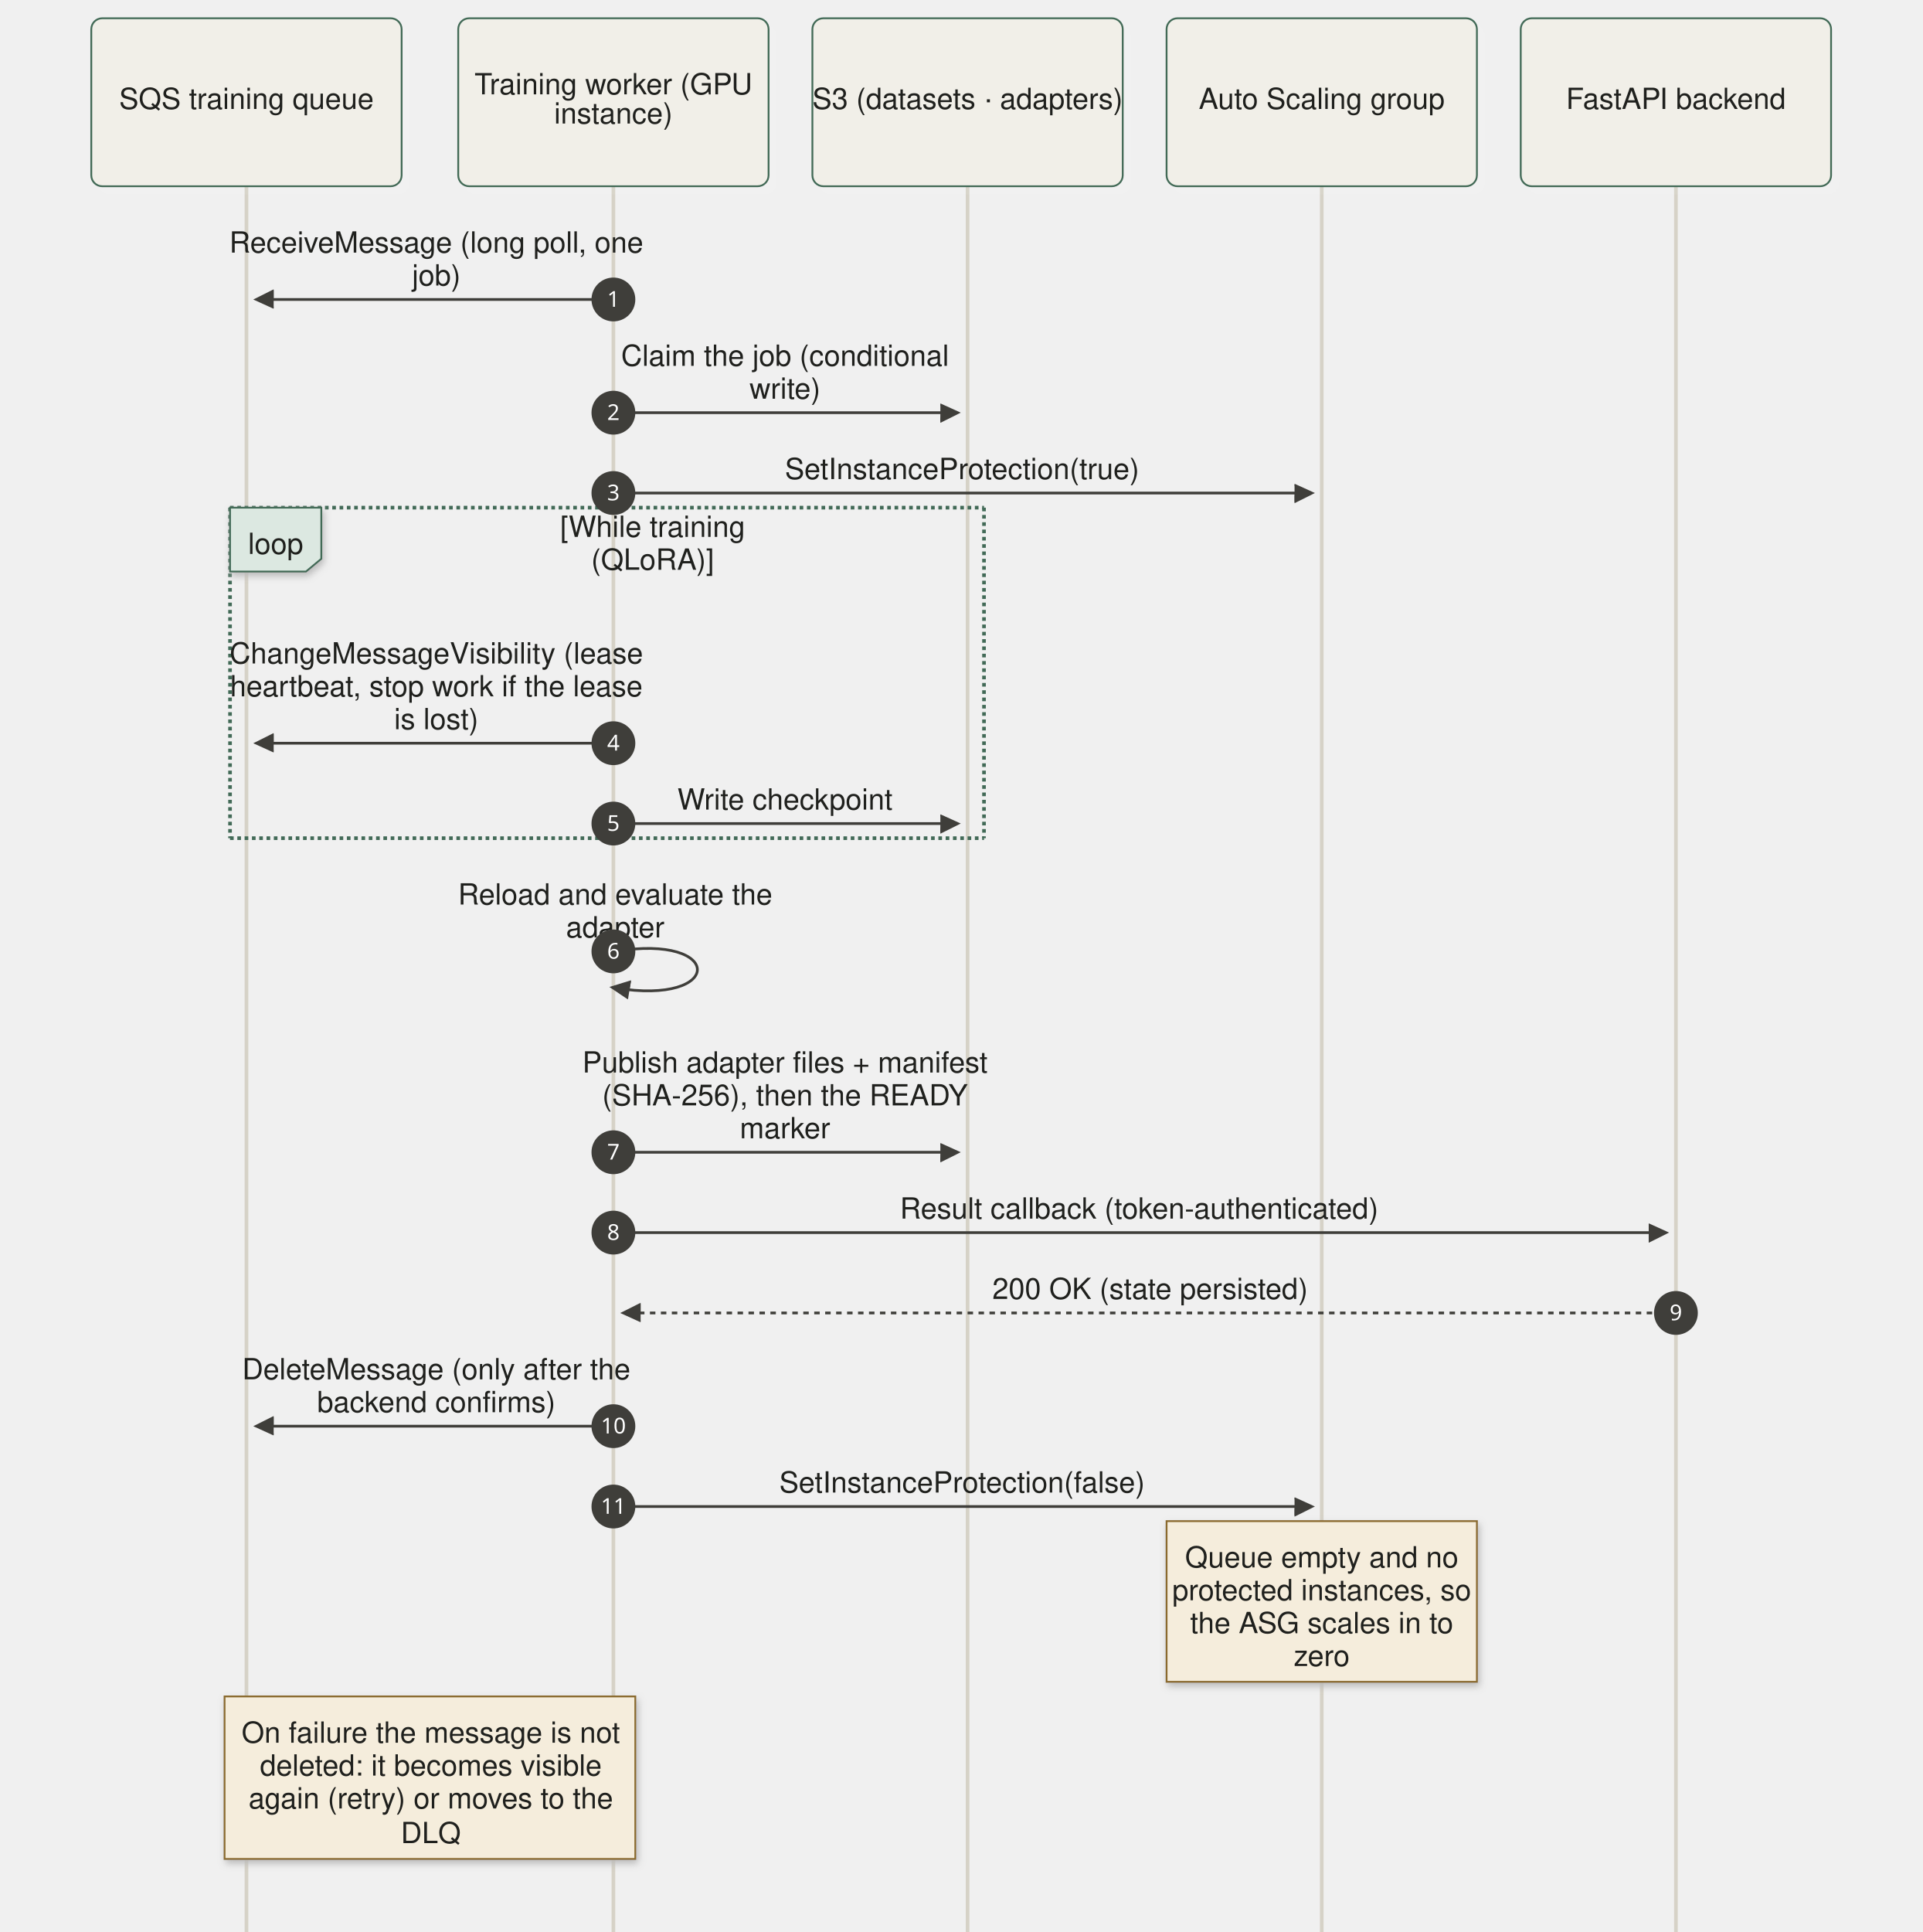
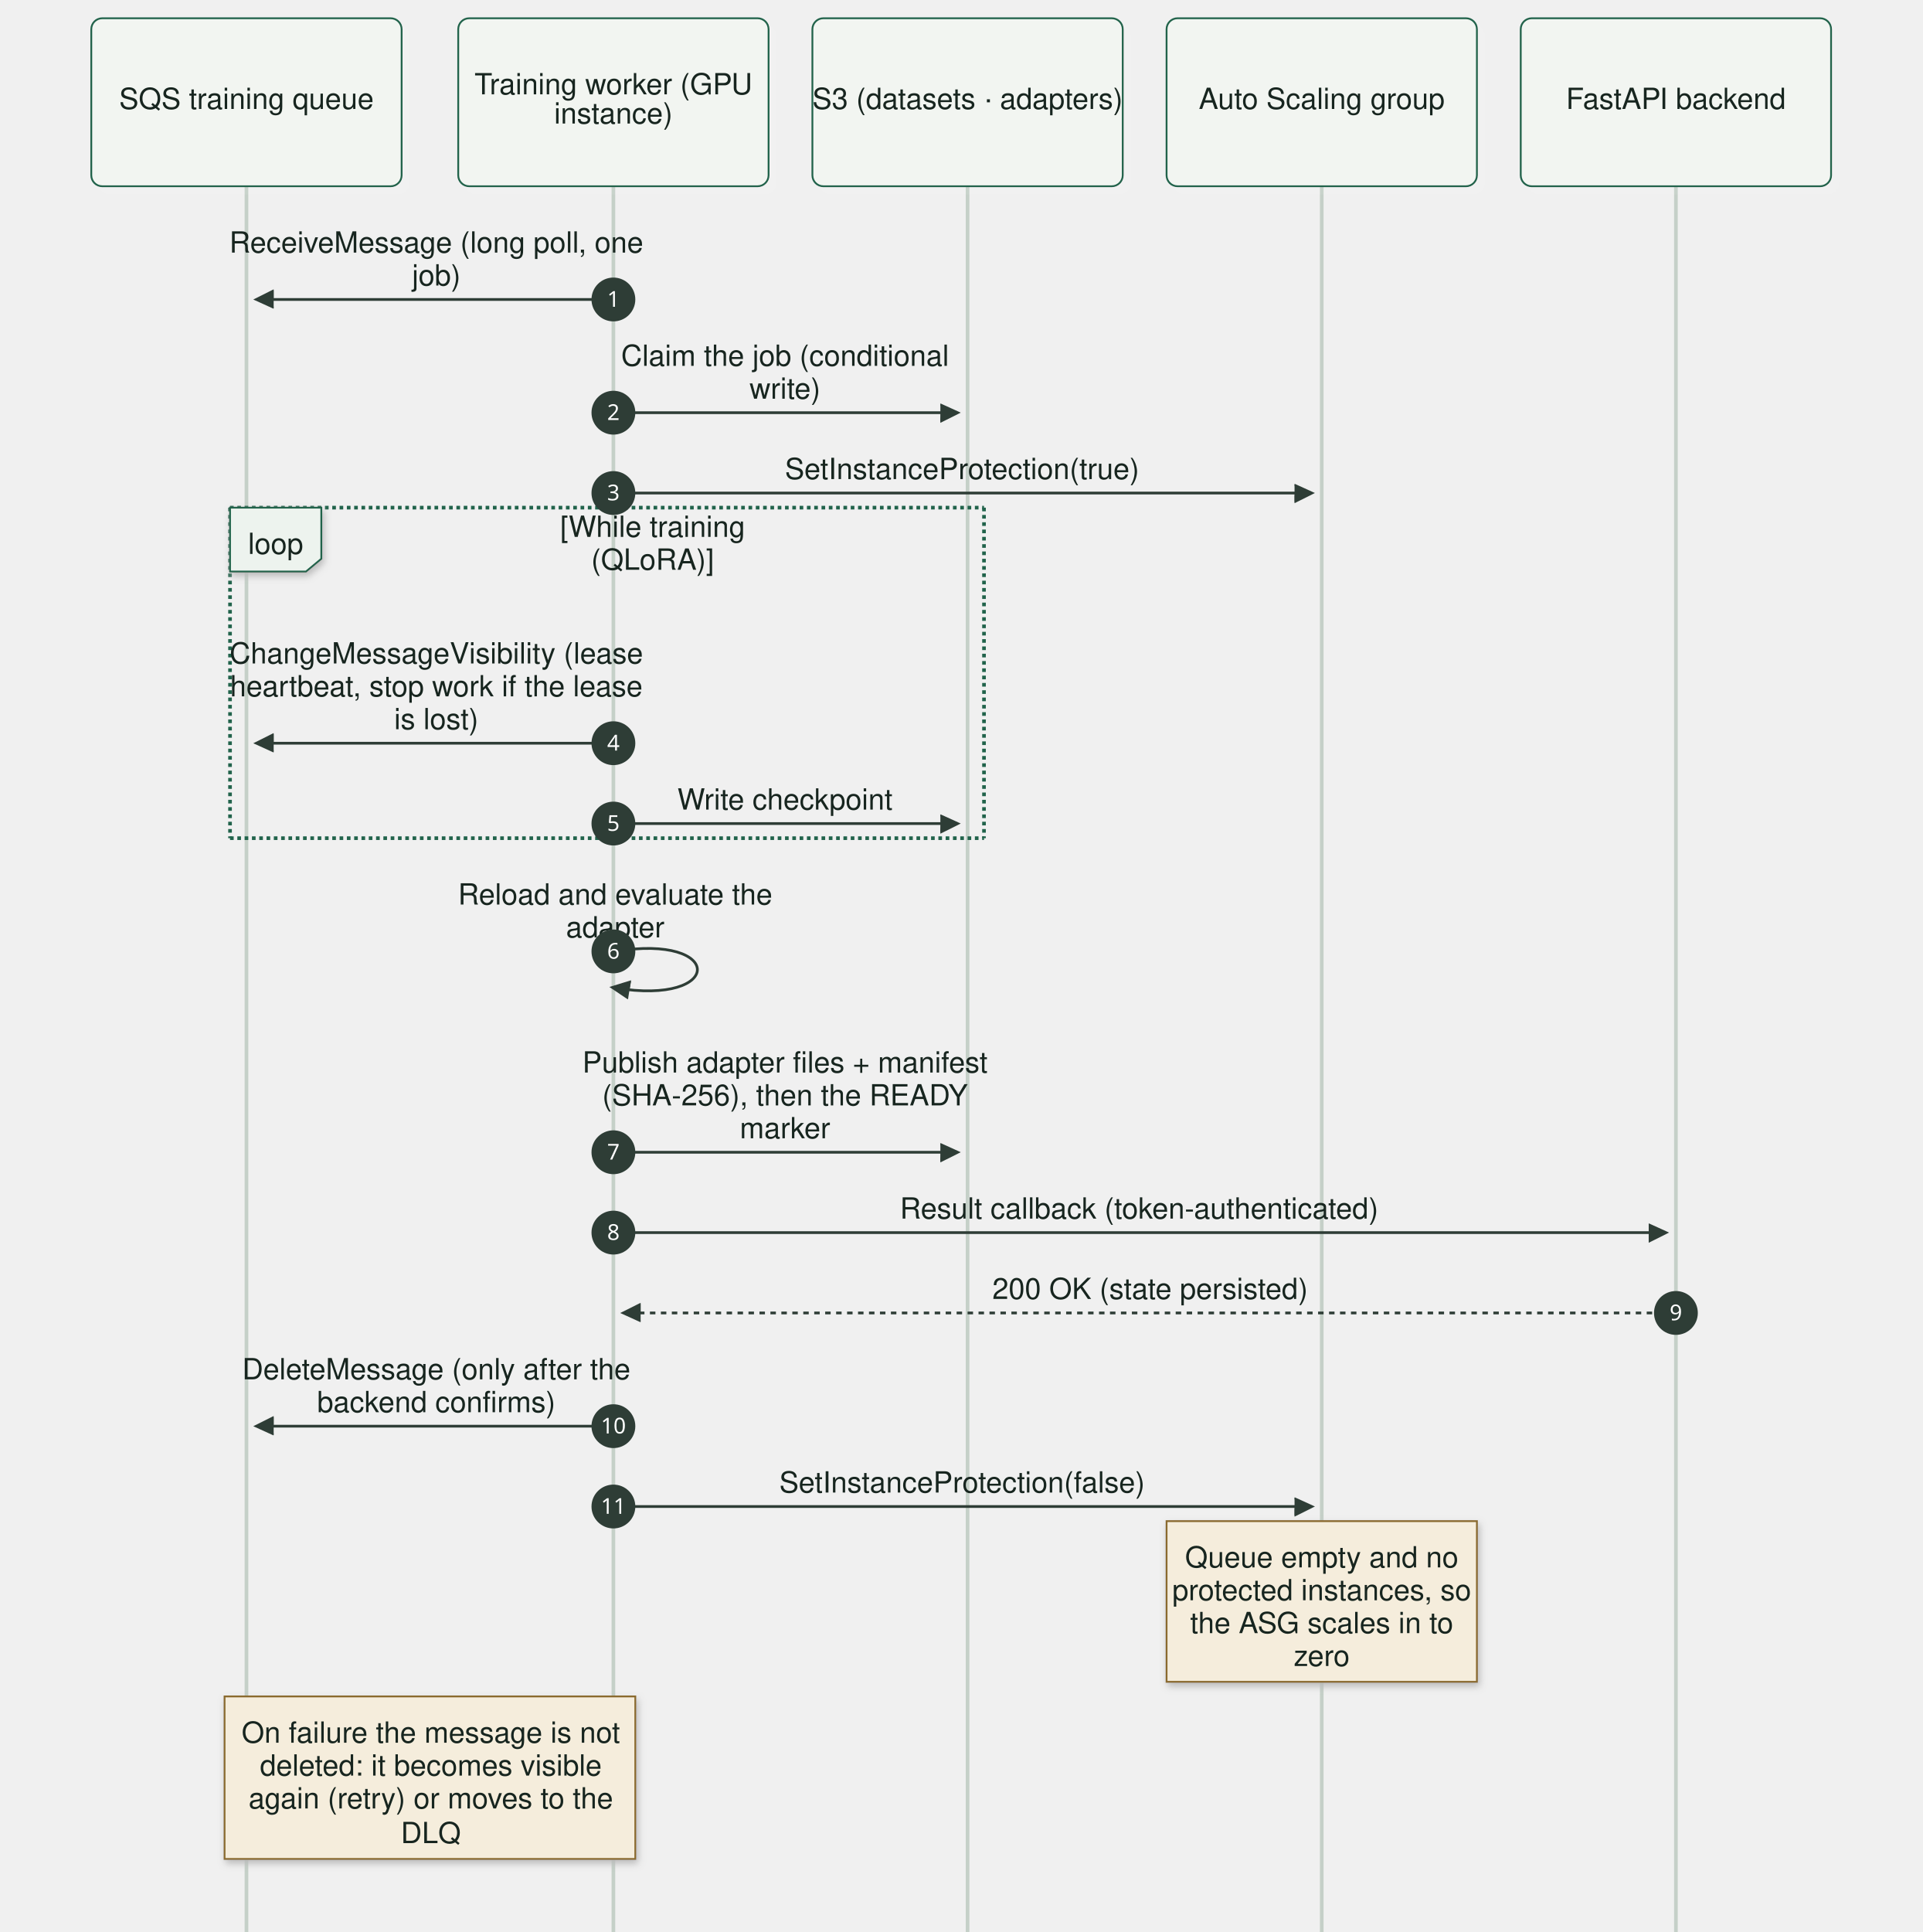
<svg xmlns="http://www.w3.org/2000/svg" id="my-svg" width="100%" style="max-width: 1053px; background-color: transparent;" viewBox="-50 -10 1053 1058" role="graphics-document document" aria-roledescription="sequence">
  <g>
    <line id="actor4" x1="868" y1="92" x2="868" y2="2000" class="actor-line 200" stroke-width="0.5px" stroke="#999" name="API" data-et="life-line" data-id="API" />
    <g id="root-4" data-look="neo" data-et="participant" data-type="participant" data-id="API">
      <rect x="783" y="0" fill="#eaeaea" stroke="#666" width="170" height="92" name="API" rx="6" ry="6" class="actor actor-top" data-look="neo" filter="url(#my-svg-drop-shadow)" />
      <text x="868" y="46" dominant-baseline="central" alignment-baseline="central" class="actor actor-box" style="text-anchor: middle; font-size: 16px; font-weight: 400;">
        <tspan x="868" dy="0">FastAPI backend</tspan>
      </text>
    </g>
  </g>
  <g>
    <line id="actor3" x1="674" y1="92" x2="674" y2="2000" class="actor-line 200" stroke-width="0.5px" stroke="#999" name="ASG" data-et="life-line" data-id="ASG" />
    <g id="root-3" data-look="neo" data-et="participant" data-type="participant" data-id="ASG">
      <rect x="589" y="0" fill="#eaeaea" stroke="#666" width="170" height="92" name="ASG" rx="6" ry="6" class="actor actor-top" data-look="neo" filter="url(#my-svg-drop-shadow)" />
      <text x="674" y="46" dominant-baseline="central" alignment-baseline="central" class="actor actor-box" style="text-anchor: middle; font-size: 16px; font-weight: 400;">
        <tspan x="674" dy="0">Auto Scaling group</tspan>
      </text>
    </g>
  </g>
  <g>
    <line id="actor2" x1="480" y1="92" x2="480" y2="2000" class="actor-line 200" stroke-width="0.5px" stroke="#999" name="S3" data-et="life-line" data-id="S3" />
    <g id="root-2" data-look="neo" data-et="participant" data-type="participant" data-id="S3">
      <rect x="395" y="0" fill="#eaeaea" stroke="#666" width="170" height="92" name="S3" rx="6" ry="6" class="actor actor-top" data-look="neo" filter="url(#my-svg-drop-shadow)" />
      <text x="480" y="46" dominant-baseline="central" alignment-baseline="central" class="actor actor-box" style="text-anchor: middle; font-size: 16px; font-weight: 400;">
        <tspan x="480" dy="0">S3 (datasets · adapters)</tspan>
      </text>
    </g>
  </g>
  <g>
    <line id="actor1" x1="286" y1="92" x2="286" y2="2000" class="actor-line 200" stroke-width="0.5px" stroke="#999" name="W" data-et="life-line" data-id="W" />
    <g id="root-1" data-look="neo" data-et="participant" data-type="participant" data-id="W">
      <rect x="201" y="0" fill="#eaeaea" stroke="#666" width="170" height="92" name="W" rx="6" ry="6" class="actor actor-top" data-look="neo" filter="url(#my-svg-drop-shadow)" />
      <text x="286" y="46" dominant-baseline="central" alignment-baseline="central" class="actor actor-box" style="text-anchor: middle; font-size: 16px; font-weight: 400;">
        <tspan x="286" dy="-8">Training worker (GPU</tspan>
      </text>
      <text x="286" y="46" dominant-baseline="central" alignment-baseline="central" class="actor actor-box" style="text-anchor: middle; font-size: 16px; font-weight: 400;">
        <tspan x="286" dy="8">instance)</tspan>
      </text>
    </g>
  </g>
  <g>
    <line id="actor0" x1="85" y1="92" x2="85" y2="2000" class="actor-line 200" stroke-width="0.5px" stroke="#999" name="Q" data-et="life-line" data-id="Q" />
    <g id="root-0" data-look="neo" data-et="participant" data-type="participant" data-id="Q">
      <rect x="0" y="0" fill="#eaeaea" stroke="#666" width="170" height="92" name="Q" rx="6" ry="6" class="actor actor-top" data-look="neo" filter="url(#my-svg-drop-shadow)" />
      <text x="85" y="46" dominant-baseline="central" alignment-baseline="central" class="actor actor-box" style="text-anchor: middle; font-size: 16px; font-weight: 400;">
        <tspan x="85" dy="0">SQS training queue</tspan>
      </text>
    </g>
  </g>
-   <style>#my-svg{font-family:"Helvetica Neue",Helvetica,Arial,sans-serif;font-size:15px;fill:#1f201d;}@keyframes edge-animation-frame{from{stroke-dashoffset:0;}}@keyframes dash{to{stroke-dashoffset:0;}}#my-svg .edge-animation-slow{stroke-dasharray:9,5!important;stroke-dashoffset:900;animation:dash 50s linear infinite;stroke-linecap:round;}#my-svg .edge-animation-fast{stroke-dasharray:9,5!important;stroke-dashoffset:900;animation:dash 20s linear infinite;stroke-linecap:round;}#my-svg .error-icon{fill:#ffffff;}#my-svg .error-text{fill:#1f201d;stroke:#1f201d;}#my-svg .edge-thickness-normal{stroke-width:1px;}#my-svg .edge-thickness-thick{stroke-width:3.5px;}#my-svg .edge-pattern-solid{stroke-dasharray:0;}#my-svg .edge-thickness-invisible{stroke-width:0;fill:none;}#my-svg .edge-pattern-dashed{stroke-dasharray:3;}#my-svg .edge-pattern-dotted{stroke-dasharray:2;}#my-svg .marker{fill:#6b6963;stroke:#6b6963;}#my-svg .marker.cross{stroke:#6b6963;}#my-svg svg{font-family:"Helvetica Neue",Helvetica,Arial,sans-serif;font-size:15px;}#my-svg p{margin:0;}#my-svg .actor{stroke:#426a57;fill:#f1efe8;stroke-width:1;}#my-svg rect.actor.outer-path[data-look="neo"]{filter:drop-shadow( 1px 2px 2px rgba(185,185,185,1));}#my-svg rect.note[data-look="neo"]{stroke:#8a6a2e;fill:#f5eddc;filter:drop-shadow( 1px 2px 2px rgba(185,185,185,1));}#my-svg text.actor&gt;tspan{fill:#1f201d;stroke:none;}#my-svg .actor-line{stroke:#d6d2c7;}#my-svg .innerArc{stroke-width:1.5;stroke-dasharray:none;}#my-svg .messageLine0{stroke-width:1.5;stroke-dasharray:none;stroke:#3f3e3a;}#my-svg .messageLine1{stroke-width:1.5;stroke-dasharray:2,2;stroke:#3f3e3a;}#my-svg [id$="-arrowhead"] path{fill:#3f3e3a;stroke:#3f3e3a;}#my-svg .sequenceNumber{fill:#ffffff;}#my-svg [id$="-sequencenumber"]{fill:#3f3e3a;}#my-svg [id$="-crosshead"] path{fill:#3f3e3a;stroke:#3f3e3a;}#my-svg .messageText{fill:#1f201d;stroke:none;}#my-svg .labelBox{stroke:#426a57;fill:#dce8e1;filter:drop-shadow( 1px 2px 2px rgba(185,185,185,1));}#my-svg .labelText,#my-svg .labelText&gt;tspan{fill:#1f201d;stroke:none;}#my-svg .loopText,#my-svg .loopText&gt;tspan{fill:#1f201d;stroke:none;}#my-svg .sectionTitle,#my-svg .sectionTitle&gt;tspan{fill:#1f201d;stroke:none;}#my-svg .loopLine{stroke-width:2px;stroke-dasharray:2,2;stroke:#426a57;fill:#426a57;}#my-svg .note{stroke:#8a6a2e;fill:#f5eddc;}#my-svg .noteText,#my-svg .noteText&gt;tspan{fill:#1f201d;stroke:none;}#my-svg .activation0{fill:#dce8e1;stroke:#426a57;}#my-svg .activation1{fill:#dce8e1;stroke:#426a57;}#my-svg .activation2{fill:#dce8e1;stroke:#426a57;}#my-svg .actorPopupMenu{position:absolute;}#my-svg .actorPopupMenuPanel{position:absolute;fill:#f1efe8;box-shadow:0px 8px 16px 0px rgba(0,0,0,0.2);filter:drop-shadow(3px 5px 2px rgb(0 0 0 / 0.4));}#my-svg .actor-man circle,#my-svg line{fill:#f1efe8;stroke-width:2px;}#my-svg g rect.rect{filter:drop-shadow( 1px 2px 2px rgba(185,185,185,1));stroke:#426a57;}#my-svg .node .neo-node{stroke:#426a57;}#my-svg [data-look="neo"].node rect,#my-svg [data-look="neo"].cluster rect,#my-svg [data-look="neo"].node polygon{stroke:#426a57;filter:drop-shadow( 1px 2px 2px rgba(185,185,185,1));}#my-svg [data-look="neo"].swimlane.cluster rect{filter:none;}#my-svg [data-look="neo"].node path{stroke:#426a57;stroke-width:1px;}#my-svg [data-look="neo"].node .outer-path{filter:drop-shadow( 1px 2px 2px rgba(185,185,185,1));}#my-svg [data-look="neo"].node .neo-line path{stroke:#426a57;filter:none;}#my-svg [data-look="neo"].node circle{stroke:#426a57;filter:drop-shadow( 1px 2px 2px rgba(185,185,185,1));}#my-svg [data-look="neo"].node circle .state-start{fill:#000000;}#my-svg [data-look="neo"].icon-shape .icon{fill:#426a57;filter:drop-shadow( 1px 2px 2px rgba(185,185,185,1));}#my-svg [data-look="neo"].icon-shape .icon-neo path{stroke:#426a57;filter:drop-shadow( 1px 2px 2px rgba(185,185,185,1));}#my-svg :root{--mermaid-font-family:"trebuchet ms",verdana,arial,sans-serif;}</style>
+   <style>#my-svg{font-family:"Helvetica Neue",Helvetica,Arial,sans-serif;font-size:15px;fill:#17251f;}@keyframes edge-animation-frame{from{stroke-dashoffset:0;}}@keyframes dash{to{stroke-dashoffset:0;}}#my-svg .edge-animation-slow{stroke-dasharray:9,5!important;stroke-dashoffset:900;animation:dash 50s linear infinite;stroke-linecap:round;}#my-svg .edge-animation-fast{stroke-dasharray:9,5!important;stroke-dashoffset:900;animation:dash 20s linear infinite;stroke-linecap:round;}#my-svg .error-icon{fill:#ffffff;}#my-svg .error-text{fill:#17251f;stroke:#17251f;}#my-svg .edge-thickness-normal{stroke-width:1px;}#my-svg .edge-thickness-thick{stroke-width:3.5px;}#my-svg .edge-pattern-solid{stroke-dasharray:0;}#my-svg .edge-thickness-invisible{stroke-width:0;fill:none;}#my-svg .edge-pattern-dashed{stroke-dasharray:3;}#my-svg .edge-pattern-dotted{stroke-dasharray:2;}#my-svg .marker{fill:#526159;stroke:#526159;}#my-svg .marker.cross{stroke:#526159;}#my-svg svg{font-family:"Helvetica Neue",Helvetica,Arial,sans-serif;font-size:15px;}#my-svg p{margin:0;}#my-svg .actor{stroke:#21634b;fill:#f2f5f1;stroke-width:1;}#my-svg rect.actor.outer-path[data-look="neo"]{filter:drop-shadow( 1px 2px 2px rgba(185,185,185,1));}#my-svg rect.note[data-look="neo"]{stroke:#8a6a2e;fill:#f5eddc;filter:drop-shadow( 1px 2px 2px rgba(185,185,185,1));}#my-svg text.actor&gt;tspan{fill:#17251f;stroke:none;}#my-svg .actor-line{stroke:#c5d0c8;}#my-svg .innerArc{stroke-width:1.5;stroke-dasharray:none;}#my-svg .messageLine0{stroke-width:1.5;stroke-dasharray:none;stroke:#2e3d36;}#my-svg .messageLine1{stroke-width:1.5;stroke-dasharray:2,2;stroke:#2e3d36;}#my-svg [id$="-arrowhead"] path{fill:#2e3d36;stroke:#2e3d36;}#my-svg .sequenceNumber{fill:#ffffff;}#my-svg [id$="-sequencenumber"]{fill:#2e3d36;}#my-svg [id$="-crosshead"] path{fill:#2e3d36;stroke:#2e3d36;}#my-svg .messageText{fill:#17251f;stroke:none;}#my-svg .labelBox{stroke:#21634b;fill:#edf3ee;filter:drop-shadow( 1px 2px 2px rgba(185,185,185,1));}#my-svg .labelText,#my-svg .labelText&gt;tspan{fill:#17251f;stroke:none;}#my-svg .loopText,#my-svg .loopText&gt;tspan{fill:#17251f;stroke:none;}#my-svg .sectionTitle,#my-svg .sectionTitle&gt;tspan{fill:#17251f;stroke:none;}#my-svg .loopLine{stroke-width:2px;stroke-dasharray:2,2;stroke:#21634b;fill:#21634b;}#my-svg .note{stroke:#8a6a2e;fill:#f5eddc;}#my-svg .noteText,#my-svg .noteText&gt;tspan{fill:#17251f;stroke:none;}#my-svg .activation0{fill:#edf3ee;stroke:#21634b;}#my-svg .activation1{fill:#edf3ee;stroke:#21634b;}#my-svg .activation2{fill:#edf3ee;stroke:#21634b;}#my-svg .actorPopupMenu{position:absolute;}#my-svg .actorPopupMenuPanel{position:absolute;fill:#f2f5f1;box-shadow:0px 8px 16px 0px rgba(0,0,0,0.2);filter:drop-shadow(3px 5px 2px rgb(0 0 0 / 0.4));}#my-svg .actor-man circle,#my-svg line{fill:#f2f5f1;stroke-width:2px;}#my-svg g rect.rect{filter:drop-shadow( 1px 2px 2px rgba(185,185,185,1));stroke:#21634b;}#my-svg .node .neo-node{stroke:#21634b;}#my-svg [data-look="neo"].node rect,#my-svg [data-look="neo"].cluster rect,#my-svg [data-look="neo"].node polygon{stroke:#21634b;filter:drop-shadow( 1px 2px 2px rgba(185,185,185,1));}#my-svg [data-look="neo"].swimlane.cluster rect{filter:none;}#my-svg [data-look="neo"].node path{stroke:#21634b;stroke-width:1px;}#my-svg [data-look="neo"].node .outer-path{filter:drop-shadow( 1px 2px 2px rgba(185,185,185,1));}#my-svg [data-look="neo"].node .neo-line path{stroke:#21634b;filter:none;}#my-svg [data-look="neo"].node circle{stroke:#21634b;filter:drop-shadow( 1px 2px 2px rgba(185,185,185,1));}#my-svg [data-look="neo"].node circle .state-start{fill:#000000;}#my-svg [data-look="neo"].icon-shape .icon{fill:#21634b;filter:drop-shadow( 1px 2px 2px rgba(185,185,185,1));}#my-svg [data-look="neo"].icon-shape .icon-neo path{stroke:#21634b;filter:drop-shadow( 1px 2px 2px rgba(185,185,185,1));}#my-svg :root{--mermaid-font-family:"trebuchet ms",verdana,arial,sans-serif;}</style>
  <g />
  <defs>
    <symbol id="my-svg-computer" width="24" height="24">
      <path transform="scale(.5)" d="M2 2v13h20v-13h-20zm18 11h-16v-9h16v9zm-10.228 6l.466-1h3.524l.467 1h-4.457zm14.228 3h-24l2-6h2.104l-1.33 4h18.45l-1.297-4h2.073l2 6zm-5-10h-14v-7h14v7z" />
    </symbol>
  </defs>
  <defs>
    <symbol id="my-svg-database" fill-rule="evenodd" clip-rule="evenodd">
      <path transform="scale(.5)" d="M12.258.001l.256.004.255.005.253.008.251.01.249.012.247.015.246.016.242.019.241.02.239.023.236.024.233.027.231.028.229.031.225.032.223.034.22.036.217.038.214.04.211.041.208.043.205.045.201.046.198.048.194.05.191.051.187.053.183.054.18.056.175.057.172.059.168.06.163.061.16.063.155.064.15.066.074.033.073.033.071.034.07.034.069.035.068.035.067.035.066.035.064.036.064.036.062.036.06.036.06.037.058.037.058.037.055.038.055.038.053.038.052.038.051.039.05.039.048.039.047.039.045.04.044.04.043.04.041.04.04.041.039.041.037.041.036.041.034.041.033.042.032.042.03.042.029.042.027.042.026.043.024.043.023.043.021.043.02.043.018.044.017.043.015.044.013.044.012.044.011.045.009.044.007.045.006.045.004.045.002.045.001.045v17l-.001.045-.002.045-.004.045-.006.045-.007.045-.009.044-.011.045-.012.044-.013.044-.015.044-.017.043-.018.044-.02.043-.021.043-.023.043-.024.043-.026.043-.027.042-.029.042-.03.042-.032.042-.033.042-.034.041-.036.041-.037.041-.039.041-.04.041-.041.04-.043.04-.044.04-.045.04-.047.039-.048.039-.05.039-.051.039-.052.038-.053.038-.055.038-.055.038-.058.037-.058.037-.06.037-.06.036-.062.036-.064.036-.064.036-.066.035-.067.035-.068.035-.069.035-.07.034-.071.034-.073.033-.074.033-.15.066-.155.064-.16.063-.163.061-.168.06-.172.059-.175.057-.18.056-.183.054-.187.053-.191.051-.194.05-.198.048-.201.046-.205.045-.208.043-.211.041-.214.04-.217.038-.22.036-.223.034-.225.032-.229.031-.231.028-.233.027-.236.024-.239.023-.241.02-.242.019-.246.016-.247.015-.249.012-.251.01-.253.008-.255.005-.256.004-.258.001-.258-.001-.256-.004-.255-.005-.253-.008-.251-.01-.249-.012-.247-.015-.245-.016-.243-.019-.241-.02-.238-.023-.236-.024-.234-.027-.231-.028-.228-.031-.226-.032-.223-.034-.22-.036-.217-.038-.214-.04-.211-.041-.208-.043-.204-.045-.201-.046-.198-.048-.195-.05-.19-.051-.187-.053-.184-.054-.179-.056-.176-.057-.172-.059-.167-.06-.164-.061-.159-.063-.155-.064-.151-.066-.074-.033-.072-.033-.072-.034-.07-.034-.069-.035-.068-.035-.067-.035-.066-.035-.064-.036-.063-.036-.062-.036-.061-.036-.06-.037-.058-.037-.057-.037-.056-.038-.055-.038-.053-.038-.052-.038-.051-.039-.049-.039-.049-.039-.046-.039-.046-.04-.044-.04-.043-.04-.041-.04-.04-.041-.039-.041-.037-.041-.036-.041-.034-.041-.033-.042-.032-.042-.03-.042-.029-.042-.027-.042-.026-.043-.024-.043-.023-.043-.021-.043-.02-.043-.018-.044-.017-.043-.015-.044-.013-.044-.012-.044-.011-.045-.009-.044-.007-.045-.006-.045-.004-.045-.002-.045-.001-.045v-17l.001-.045.002-.045.004-.045.006-.045.007-.045.009-.044.011-.045.012-.044.013-.044.015-.044.017-.043.018-.044.02-.043.021-.043.023-.043.024-.043.026-.043.027-.042.029-.042.03-.042.032-.042.033-.042.034-.041.036-.041.037-.041.039-.041.04-.041.041-.04.043-.04.044-.04.046-.04.046-.039.049-.039.049-.039.051-.039.052-.038.053-.038.055-.038.056-.038.057-.037.058-.037.06-.037.061-.036.062-.036.063-.036.064-.036.066-.035.067-.035.068-.035.069-.035.07-.034.072-.034.072-.033.074-.033.151-.066.155-.064.159-.063.164-.061.167-.06.172-.059.176-.057.179-.056.184-.054.187-.053.19-.051.195-.05.198-.048.201-.046.204-.045.208-.043.211-.041.214-.04.217-.038.22-.036.223-.034.226-.032.228-.031.231-.028.234-.027.236-.024.238-.023.241-.02.243-.019.245-.016.247-.015.249-.012.251-.01.253-.008.255-.005.256-.004.258-.001.258.001zm-9.258 20.499v.01l.001.021.003.021.004.022.005.021.006.022.007.022.009.023.01.022.011.023.012.023.013.023.015.023.016.024.017.023.018.024.019.024.021.024.022.025.023.024.024.025.052.049.056.05.061.051.066.051.07.051.075.051.079.052.084.052.088.052.092.052.097.052.102.051.105.052.11.052.114.051.119.051.123.051.127.05.131.05.135.05.139.048.144.049.147.047.152.047.155.047.16.045.163.045.167.043.171.043.176.041.178.041.183.039.187.039.19.037.194.035.197.035.202.033.204.031.209.03.212.029.216.027.219.025.222.024.226.021.23.02.233.018.236.016.24.015.243.012.246.01.249.008.253.005.256.004.259.001.26-.001.257-.004.254-.005.25-.008.247-.011.244-.012.241-.014.237-.016.233-.018.231-.021.226-.021.224-.024.22-.026.216-.027.212-.028.21-.031.205-.031.202-.034.198-.034.194-.036.191-.037.187-.039.183-.04.179-.04.175-.042.172-.043.168-.044.163-.045.16-.046.155-.046.152-.047.148-.048.143-.049.139-.049.136-.05.131-.05.126-.05.123-.051.118-.052.114-.051.11-.052.106-.052.101-.052.096-.052.092-.052.088-.053.083-.051.079-.052.074-.052.07-.051.065-.051.06-.051.056-.05.051-.05.023-.024.023-.025.021-.024.02-.024.019-.024.018-.024.017-.024.015-.023.014-.024.013-.023.012-.023.01-.023.01-.022.008-.022.006-.022.006-.022.004-.022.004-.021.001-.021.001-.021v-4.127l-.077.055-.08.053-.083.054-.085.053-.087.052-.09.052-.093.051-.095.05-.097.05-.1.049-.102.049-.105.048-.106.047-.109.047-.111.046-.114.045-.115.045-.118.044-.12.043-.122.042-.124.042-.126.041-.128.04-.13.04-.132.038-.134.038-.135.037-.138.037-.139.035-.142.035-.143.034-.144.033-.147.032-.148.031-.15.03-.151.03-.153.029-.154.027-.156.027-.158.026-.159.025-.161.024-.162.023-.163.022-.165.021-.166.02-.167.019-.169.018-.169.017-.171.016-.173.015-.173.014-.175.013-.175.012-.177.011-.178.01-.179.008-.179.008-.181.006-.182.005-.182.004-.184.003-.184.002h-.37l-.184-.002-.184-.003-.182-.004-.182-.005-.181-.006-.179-.008-.179-.008-.178-.01-.176-.011-.176-.012-.175-.013-.173-.014-.172-.015-.171-.016-.17-.017-.169-.018-.167-.019-.166-.02-.165-.021-.163-.022-.162-.023-.161-.024-.159-.025-.157-.026-.156-.027-.155-.027-.153-.029-.151-.03-.15-.03-.148-.031-.146-.032-.145-.033-.143-.034-.141-.035-.14-.035-.137-.037-.136-.037-.134-.038-.132-.038-.13-.04-.128-.04-.126-.041-.124-.042-.122-.042-.12-.044-.117-.043-.116-.045-.113-.045-.112-.046-.109-.047-.106-.047-.105-.048-.102-.049-.1-.049-.097-.05-.095-.05-.093-.052-.09-.051-.087-.052-.085-.053-.083-.054-.08-.054-.077-.054v4.127zm0-5.654v.011l.001.021.003.021.004.021.005.022.006.022.007.022.009.022.01.022.011.023.012.023.013.023.015.024.016.023.017.024.018.024.019.024.021.024.022.024.023.025.024.024.052.05.056.05.061.05.066.051.07.051.075.052.079.051.084.052.088.052.092.052.097.052.102.052.105.052.11.051.114.051.119.052.123.05.127.051.131.05.135.049.139.049.144.048.147.048.152.047.155.046.16.045.163.045.167.044.171.042.176.042.178.04.183.04.187.038.19.037.194.036.197.034.202.033.204.032.209.03.212.028.216.027.219.025.222.024.226.022.23.02.233.018.236.016.24.014.243.012.246.01.249.008.253.006.256.003.259.001.26-.001.257-.003.254-.006.25-.008.247-.01.244-.012.241-.015.237-.016.233-.018.231-.02.226-.022.224-.024.22-.025.216-.027.212-.029.21-.03.205-.032.202-.033.198-.035.194-.036.191-.037.187-.039.183-.039.179-.041.175-.042.172-.043.168-.044.163-.045.16-.045.155-.047.152-.047.148-.048.143-.048.139-.05.136-.049.131-.05.126-.051.123-.051.118-.051.114-.052.11-.052.106-.052.101-.052.096-.052.092-.052.088-.052.083-.052.079-.052.074-.051.07-.052.065-.051.06-.05.056-.051.051-.049.023-.025.023-.024.021-.025.02-.024.019-.024.018-.024.017-.024.015-.023.014-.023.013-.024.012-.022.01-.023.01-.023.008-.022.006-.022.006-.022.004-.021.004-.022.001-.021.001-.021v-4.139l-.077.054-.08.054-.083.054-.085.052-.087.053-.09.051-.093.051-.095.051-.097.05-.1.049-.102.049-.105.048-.106.047-.109.047-.111.046-.114.045-.115.044-.118.044-.12.044-.122.042-.124.042-.126.041-.128.04-.13.039-.132.039-.134.038-.135.037-.138.036-.139.036-.142.035-.143.033-.144.033-.147.033-.148.031-.15.03-.151.03-.153.028-.154.028-.156.027-.158.026-.159.025-.161.024-.162.023-.163.022-.165.021-.166.02-.167.019-.169.018-.169.017-.171.016-.173.015-.173.014-.175.013-.175.012-.177.011-.178.009-.179.009-.179.007-.181.007-.182.005-.182.004-.184.003-.184.002h-.37l-.184-.002-.184-.003-.182-.004-.182-.005-.181-.007-.179-.007-.179-.009-.178-.009-.176-.011-.176-.012-.175-.013-.173-.014-.172-.015-.171-.016-.17-.017-.169-.018-.167-.019-.166-.02-.165-.021-.163-.022-.162-.023-.161-.024-.159-.025-.157-.026-.156-.027-.155-.028-.153-.028-.151-.03-.15-.03-.148-.031-.146-.033-.145-.033-.143-.033-.141-.035-.14-.036-.137-.036-.136-.037-.134-.038-.132-.039-.13-.039-.128-.04-.126-.041-.124-.042-.122-.043-.12-.043-.117-.044-.116-.044-.113-.046-.112-.046-.109-.046-.106-.047-.105-.048-.102-.049-.1-.049-.097-.05-.095-.051-.093-.051-.09-.051-.087-.053-.085-.052-.083-.054-.08-.054-.077-.054v4.139zm0-5.666v.011l.001.02.003.022.004.021.005.022.006.021.007.022.009.023.01.022.011.023.012.023.013.023.015.023.016.024.017.024.018.023.019.024.021.025.022.024.023.024.024.025.052.05.056.05.061.05.066.051.07.051.075.052.079.051.084.052.088.052.092.052.097.052.102.052.105.051.11.052.114.051.119.051.123.051.127.05.131.05.135.05.139.049.144.048.147.048.152.047.155.046.16.045.163.045.167.043.171.043.176.042.178.04.183.04.187.038.19.037.194.036.197.034.202.033.204.032.209.03.212.028.216.027.219.025.222.024.226.021.23.02.233.018.236.017.24.014.243.012.246.01.249.008.253.006.256.003.259.001.26-.001.257-.003.254-.006.25-.008.247-.01.244-.013.241-.014.237-.016.233-.018.231-.02.226-.022.224-.024.22-.025.216-.027.212-.029.21-.03.205-.032.202-.033.198-.035.194-.036.191-.037.187-.039.183-.039.179-.041.175-.042.172-.043.168-.044.163-.045.16-.045.155-.047.152-.047.148-.048.143-.049.139-.049.136-.049.131-.051.126-.05.123-.051.118-.052.114-.051.11-.052.106-.052.101-.052.096-.052.092-.052.088-.052.083-.052.079-.052.074-.052.07-.051.065-.051.06-.051.056-.05.051-.049.023-.025.023-.025.021-.024.02-.024.019-.024.018-.024.017-.024.015-.023.014-.024.013-.023.012-.023.01-.022.01-.023.008-.022.006-.022.006-.022.004-.022.004-.021.001-.021.001-.021v-4.153l-.077.054-.08.054-.083.053-.085.053-.087.053-.09.051-.093.051-.095.051-.097.05-.1.049-.102.048-.105.048-.106.048-.109.046-.111.046-.114.046-.115.044-.118.044-.12.043-.122.043-.124.042-.126.041-.128.04-.13.039-.132.039-.134.038-.135.037-.138.036-.139.036-.142.034-.143.034-.144.033-.147.032-.148.032-.15.03-.151.03-.153.028-.154.028-.156.027-.158.026-.159.024-.161.024-.162.023-.163.023-.165.021-.166.02-.167.019-.169.018-.169.017-.171.016-.173.015-.173.014-.175.013-.175.012-.177.01-.178.01-.179.009-.179.007-.181.006-.182.006-.182.004-.184.003-.184.001-.185.001-.185-.001-.184-.001-.184-.003-.182-.004-.182-.006-.181-.006-.179-.007-.179-.009-.178-.01-.176-.01-.176-.012-.175-.013-.173-.014-.172-.015-.171-.016-.17-.017-.169-.018-.167-.019-.166-.02-.165-.021-.163-.023-.162-.023-.161-.024-.159-.024-.157-.026-.156-.027-.155-.028-.153-.028-.151-.03-.15-.03-.148-.032-.146-.032-.145-.033-.143-.034-.141-.034-.14-.036-.137-.036-.136-.037-.134-.038-.132-.039-.13-.039-.128-.041-.126-.041-.124-.041-.122-.043-.12-.043-.117-.044-.116-.044-.113-.046-.112-.046-.109-.046-.106-.048-.105-.048-.102-.048-.1-.05-.097-.049-.095-.051-.093-.051-.09-.052-.087-.052-.085-.053-.083-.053-.08-.054-.077-.054v4.153zm8.74-8.179l-.257.004-.254.005-.25.008-.247.011-.244.012-.241.014-.237.016-.233.018-.231.021-.226.022-.224.023-.22.026-.216.027-.212.028-.21.031-.205.032-.202.033-.198.034-.194.036-.191.038-.187.038-.183.04-.179.041-.175.042-.172.043-.168.043-.163.045-.16.046-.155.046-.152.048-.148.048-.143.048-.139.049-.136.05-.131.05-.126.051-.123.051-.118.051-.114.052-.11.052-.106.052-.101.052-.096.052-.092.052-.088.052-.083.052-.079.052-.074.051-.07.052-.065.051-.06.05-.056.05-.051.05-.023.025-.023.024-.021.024-.02.025-.019.024-.018.024-.017.023-.015.024-.014.023-.013.023-.012.023-.01.023-.01.022-.008.022-.006.023-.006.021-.004.022-.004.021-.001.021-.001.021.001.021.001.021.004.021.004.022.006.021.006.023.008.022.01.022.01.023.012.023.013.023.014.023.015.024.017.023.018.024.019.024.02.025.021.024.023.024.023.025.051.05.056.05.06.05.065.051.07.052.074.051.079.052.083.052.088.052.092.052.096.052.101.052.106.052.11.052.114.052.118.051.123.051.126.051.131.05.136.05.139.049.143.048.148.048.152.048.155.046.16.046.163.045.168.043.172.043.175.042.179.041.183.04.187.038.191.038.194.036.198.034.202.033.205.032.21.031.212.028.216.027.22.026.224.023.226.022.231.021.233.018.237.016.241.014.244.012.247.011.25.008.254.005.257.004.26.001.26-.001.257-.004.254-.005.25-.008.247-.011.244-.012.241-.014.237-.016.233-.018.231-.021.226-.022.224-.023.22-.026.216-.027.212-.028.21-.031.205-.032.202-.033.198-.034.194-.036.191-.038.187-.038.183-.04.179-.041.175-.042.172-.043.168-.043.163-.045.16-.046.155-.046.152-.048.148-.048.143-.048.139-.049.136-.05.131-.05.126-.051.123-.051.118-.051.114-.052.11-.052.106-.052.101-.052.096-.052.092-.052.088-.052.083-.052.079-.052.074-.051.07-.052.065-.051.06-.05.056-.05.051-.05.023-.025.023-.024.021-.024.02-.025.019-.024.018-.024.017-.023.015-.024.014-.023.013-.023.012-.023.01-.023.01-.022.008-.022.006-.023.006-.021.004-.022.004-.021.001-.021.001-.021-.001-.021-.001-.021-.004-.021-.004-.022-.006-.021-.006-.023-.008-.022-.01-.022-.01-.023-.012-.023-.013-.023-.014-.023-.015-.024-.017-.023-.018-.024-.019-.024-.02-.025-.021-.024-.023-.024-.023-.025-.051-.05-.056-.05-.06-.05-.065-.051-.07-.052-.074-.051-.079-.052-.083-.052-.088-.052-.092-.052-.096-.052-.101-.052-.106-.052-.11-.052-.114-.052-.118-.051-.123-.051-.126-.051-.131-.05-.136-.05-.139-.049-.143-.048-.148-.048-.152-.048-.155-.046-.16-.046-.163-.045-.168-.043-.172-.043-.175-.042-.179-.041-.183-.04-.187-.038-.191-.038-.194-.036-.198-.034-.202-.033-.205-.032-.21-.031-.212-.028-.216-.027-.22-.026-.224-.023-.226-.022-.231-.021-.233-.018-.237-.016-.241-.014-.244-.012-.247-.011-.25-.008-.254-.005-.257-.004-.26-.001-.26.001z" />
    </symbol>
  </defs>
  <defs>
    <symbol id="my-svg-clock" width="24" height="24">
      <path transform="scale(.5)" d="M12 2c5.514 0 10 4.486 10 10s-4.486 10-10 10-10-4.486-10-10 4.486-10 10-10zm0-2c-6.627 0-12 5.373-12 12s5.373 12 12 12 12-5.373 12-12-5.373-12-12-12zm5.848 12.459c.202.038.202.333.001.372-1.907.361-6.045 1.111-6.547 1.111-.719 0-1.301-.582-1.301-1.301 0-.512.77-5.447 1.125-7.445.034-.192.312-.181.343.014l.985 6.238 5.394 1.011z" />
    </symbol>
  </defs>
  <defs>
    <marker id="my-svg-arrowhead" refX="7.9" refY="5" markerUnits="userSpaceOnUse" markerWidth="12" markerHeight="12" orient="auto-start-reverse">
      <path d="M -1 0 L 10 5 L 0 10 z" />
    </marker>
  </defs>
  <defs>
    <marker id="my-svg-crosshead" markerWidth="15" markerHeight="8" orient="auto" refX="4" refY="4.5">
      <path fill="none" stroke="#000000" stroke-width="1pt" d="M 1,2 L 6,7 M 6,2 L 1,7" style="stroke-dasharray: 0, 0;" />
    </marker>
  </defs>
  <defs>
    <marker id="my-svg-filled-head" refX="15.5" refY="7" markerWidth="20" markerHeight="28" orient="auto">
      <path d="M 18,7 L9,13 L14,7 L9,1 Z" />
    </marker>
  </defs>
  <defs>
    <marker id="my-svg-sequencenumber" refX="15" refY="15" markerWidth="60" markerHeight="40" orient="auto">
      <circle cx="15" cy="15" r="6" />
    </marker>
  </defs>
  <defs>
    <marker id="my-svg-solidTopArrowHead" refX="7.9" refY="7.25" markerUnits="userSpaceOnUse" markerWidth="12" markerHeight="12" orient="auto-start-reverse">
      <path d="M 0 0 L 10 8 L 0 8 z" />
    </marker>
  </defs>
  <defs>
    <marker id="my-svg-solidBottomArrowHead" refX="7.9" refY="0.75" markerUnits="userSpaceOnUse" markerWidth="12" markerHeight="12" orient="auto-start-reverse">
      <path d="M 0 0 L 10 0 L 0 8 z" />
    </marker>
  </defs>
  <defs>
    <marker id="my-svg-stickTopArrowHead" refX="7.5" refY="7" markerUnits="userSpaceOnUse" markerWidth="12" markerHeight="12" orient="auto-start-reverse">
      <path d="M 0 0 L 7 7" stroke="black" stroke-width="1.5" fill="none" />
    </marker>
  </defs>
  <defs>
    <marker id="my-svg-stickBottomArrowHead" refX="7.5" refY="0" markerUnits="userSpaceOnUse" markerWidth="12" markerHeight="12" orient="auto-start-reverse">
      <path d="M 0 7 L 7 0" stroke="black" stroke-width="1.5" fill="none" />
    </marker>
  </defs>
  <defs>
    <filter id="my-svg-drop-shadow" height="130%" width="130%">
      <feDropShadow dx="4" dy="4" stdDeviation="0" flood-opacity="0.06" flood-color="#FFFFFF" />
    </filter>
  </defs>
  <g data-et="control-structure" data-id="i7">
    <line x1="76" y1="268" x2="489" y2="268" class="loopLine" />
    <line x1="489" y1="268" x2="489" y2="449" class="loopLine" />
    <line x1="76" y1="449" x2="489" y2="449" class="loopLine" />
    <line x1="76" y1="268" x2="76" y2="449" class="loopLine" />
    <polygon points="76,268 126,268 126,296 117.6,303 76,303" class="labelBox" />
    <text x="101" y="288" text-anchor="middle" dominant-baseline="middle" alignment-baseline="middle" class="labelText" style="font-size: 16px; font-weight: 400;">loop</text>
    <text x="307.5" y="284" text-anchor="middle" class="loopText" style="font-size: 16px; font-weight: 400;">
      <tspan x="307.5">[While training</tspan>
    </text>
    <text x="307.5" y="302" text-anchor="middle" class="loopText" style="font-size: 16px; font-weight: 400;">
      <tspan x="307.5">(QLoRA)]</tspan>
    </text>
  </g>
  <g data-et="note" data-id="i14">
    <rect x="589" y="823" fill="#EDF2AE" stroke="#666" width="170" height="88" class="note" data-look="neo" />
    <text x="674" y="827" text-anchor="middle" dominant-baseline="middle" alignment-baseline="middle" class="noteText" dy="1em" style="font-size: 16px; font-weight: 400;">
      <tspan x="674">Queue empty and no</tspan>
    </text>
    <text x="674" y="845" text-anchor="middle" dominant-baseline="middle" alignment-baseline="middle" class="noteText" dy="1em" style="font-size: 16px; font-weight: 400;">
      <tspan x="674">protected instances, so</tspan>
    </text>
    <text x="674" y="863" text-anchor="middle" dominant-baseline="middle" alignment-baseline="middle" class="noteText" dy="1em" style="font-size: 16px; font-weight: 400;">
      <tspan x="674">the ASG scales in to</tspan>
    </text>
    <text x="674" y="881" text-anchor="middle" dominant-baseline="middle" alignment-baseline="middle" class="noteText" dy="1em" style="font-size: 16px; font-weight: 400;">
      <tspan x="674">zero</tspan>
    </text>
  </g>
  <g data-et="note" data-id="i15">
    <rect x="73" y="919" fill="#EDF2AE" stroke="#666" width="225" height="89" class="note" data-look="neo" />
    <text x="186" y="923" text-anchor="middle" dominant-baseline="middle" alignment-baseline="middle" class="noteText" dy="1em" style="font-size: 16px; font-weight: 400;">
      <tspan x="186">On failure the message is not</tspan>
    </text>
    <text x="186" y="941" text-anchor="middle" dominant-baseline="middle" alignment-baseline="middle" class="noteText" dy="1em" style="font-size: 16px; font-weight: 400;">
      <tspan x="186">deleted: it becomes visible</tspan>
    </text>
    <text x="186" y="959" text-anchor="middle" dominant-baseline="middle" alignment-baseline="middle" class="noteText" dy="1em" style="font-size: 16px; font-weight: 400;">
      <tspan x="186">again (retry) or moves to the</tspan>
    </text>
    <text x="186" y="978" text-anchor="middle" dominant-baseline="middle" alignment-baseline="middle" class="noteText" dy="1em" style="font-size: 16px; font-weight: 400;">
      <tspan x="186">DLQ</tspan>
    </text>
  </g>
  <text x="189" y="107" text-anchor="middle" dominant-baseline="middle" alignment-baseline="middle" class="messageText" dy="1em" style="font-size: 16px; font-weight: 400;">ReceiveMessage (long poll, one</text>
  <text x="189" y="125" text-anchor="middle" dominant-baseline="middle" alignment-baseline="middle" class="messageText" dy="1em" style="font-size: 16px; font-weight: 400;">job)</text>
  <line x1="291" y1="154" x2="92" y2="154" class="messageLine0" data-et="message" data-id="i1" data-from="W" data-to="Q" stroke-width="2" stroke="none" marker-end="url(#my-svg-arrowhead)" style="fill: none;" />
  <line x1="286" y1="154" x2="286" y2="154" stroke-width="0" marker-start="url(#my-svg-sequencenumber)" />
  <text x="286" y="158" font-family="sans-serif" font-size="12px" text-anchor="middle" class="sequenceNumber">1</text>
  <text x="380" y="169" text-anchor="middle" dominant-baseline="middle" alignment-baseline="middle" class="messageText" dy="1em" style="font-size: 16px; font-weight: 400;">Claim the job (conditional</text>
  <text x="380" y="187" text-anchor="middle" dominant-baseline="middle" alignment-baseline="middle" class="messageText" dy="1em" style="font-size: 16px; font-weight: 400;">write)</text>
  <line x1="293" y1="216" x2="473" y2="216" class="messageLine0" data-et="message" data-id="i2" data-from="W" data-to="S3" stroke-width="2" stroke="none" marker-end="url(#my-svg-arrowhead)" style="fill: none;" />
  <line x1="286" y1="216" x2="286" y2="216" stroke-width="0" marker-start="url(#my-svg-sequencenumber)" />
  <text x="286" y="220" font-family="sans-serif" font-size="12px" text-anchor="middle" class="sequenceNumber">2</text>
  <text x="477" y="231" text-anchor="middle" dominant-baseline="middle" alignment-baseline="middle" class="messageText" dy="1em" style="font-size: 16px; font-weight: 400;">SetInstanceProtection(true)</text>
  <line x1="293" y1="260" x2="667" y2="260" class="messageLine0" data-et="message" data-id="i3" data-from="W" data-to="ASG" stroke-width="2" stroke="none" marker-end="url(#my-svg-arrowhead)" style="fill: none;" />
  <line x1="286" y1="260" x2="286" y2="260" stroke-width="0" marker-start="url(#my-svg-sequencenumber)" />
  <text x="286" y="264" font-family="sans-serif" font-size="12px" text-anchor="middle" class="sequenceNumber">3</text>
  <text x="189" y="332" text-anchor="middle" dominant-baseline="middle" alignment-baseline="middle" class="messageText" dy="1em" style="font-size: 16px; font-weight: 400;">ChangeMessageVisibility (lease</text>
  <text x="189" y="350" text-anchor="middle" dominant-baseline="middle" alignment-baseline="middle" class="messageText" dy="1em" style="font-size: 16px; font-weight: 400;">heartbeat, stop work if the lease</text>
  <text x="189" y="368" text-anchor="middle" dominant-baseline="middle" alignment-baseline="middle" class="messageText" dy="1em" style="font-size: 16px; font-weight: 400;">is lost)</text>
  <line x1="291" y1="397" x2="92" y2="397" class="messageLine0" data-et="message" data-id="i5" data-from="W" data-to="Q" stroke-width="2" stroke="none" marker-end="url(#my-svg-arrowhead)" style="fill: none;" />
  <line x1="286" y1="397" x2="286" y2="397" stroke-width="0" marker-start="url(#my-svg-sequencenumber)" />
  <text x="286" y="401" font-family="sans-serif" font-size="12px" text-anchor="middle" class="sequenceNumber">4</text>
  <text x="380" y="412" text-anchor="middle" dominant-baseline="middle" alignment-baseline="middle" class="messageText" dy="1em" style="font-size: 16px; font-weight: 400;">Write checkpoint</text>
  <line x1="293" y1="441" x2="473" y2="441" class="messageLine0" data-et="message" data-id="i6" data-from="W" data-to="S3" stroke-width="2" stroke="none" marker-end="url(#my-svg-arrowhead)" style="fill: none;" />
  <line x1="286" y1="441" x2="286" y2="441" stroke-width="0" marker-start="url(#my-svg-sequencenumber)" />
  <text x="286" y="445" font-family="sans-serif" font-size="12px" text-anchor="middle" class="sequenceNumber">5</text>
  <text x="287" y="464" text-anchor="middle" dominant-baseline="middle" alignment-baseline="middle" class="messageText" dy="1em" style="font-size: 16px; font-weight: 400;">Reload and evaluate the</text>
  <text x="287" y="482" text-anchor="middle" dominant-baseline="middle" alignment-baseline="middle" class="messageText" dy="1em" style="font-size: 16px; font-weight: 400;">adapter</text>
  <path d="M 287,511 C 347,501 347,541 287,531" class="messageLine0" data-et="message" data-id="i8" data-from="W" data-to="W" stroke-width="2" stroke="none" marker-end="url(#my-svg-arrowhead)" x1="293" style="fill: none;" />
  <line x1="286" y1="511" x2="286" y2="511" stroke-width="0" marker-start="url(#my-svg-sequencenumber)" />
  <text x="286" y="515" font-family="sans-serif" font-size="12px" text-anchor="middle" class="sequenceNumber">6</text>
  <text x="380" y="556" text-anchor="middle" dominant-baseline="middle" alignment-baseline="middle" class="messageText" dy="1em" style="font-size: 16px; font-weight: 400;">Publish adapter files + manifest</text>
  <text x="380" y="574" text-anchor="middle" dominant-baseline="middle" alignment-baseline="middle" class="messageText" dy="1em" style="font-size: 16px; font-weight: 400;">(SHA-256), then the READY</text>
  <text x="380" y="592" text-anchor="middle" dominant-baseline="middle" alignment-baseline="middle" class="messageText" dy="1em" style="font-size: 16px; font-weight: 400;">marker</text>
  <line x1="293" y1="621" x2="473" y2="621" class="messageLine0" data-et="message" data-id="i9" data-from="W" data-to="S3" stroke-width="2" stroke="none" marker-end="url(#my-svg-arrowhead)" style="fill: none;" />
  <line x1="286" y1="621" x2="286" y2="621" stroke-width="0" marker-start="url(#my-svg-sequencenumber)" />
  <text x="286" y="625" font-family="sans-serif" font-size="12px" text-anchor="middle" class="sequenceNumber">7</text>
  <text x="574" y="636" text-anchor="middle" dominant-baseline="middle" alignment-baseline="middle" class="messageText" dy="1em" style="font-size: 16px; font-weight: 400;">Result callback (token-authenticated)</text>
  <line x1="293" y1="665" x2="861" y2="665" class="messageLine0" data-et="message" data-id="i10" data-from="W" data-to="API" stroke-width="2" stroke="none" marker-end="url(#my-svg-arrowhead)" style="fill: none;" />
  <line x1="286" y1="665" x2="286" y2="665" stroke-width="0" marker-start="url(#my-svg-sequencenumber)" />
  <text x="286" y="669" font-family="sans-serif" font-size="12px" text-anchor="middle" class="sequenceNumber">8</text>
  <text x="580" y="680" text-anchor="middle" dominant-baseline="middle" alignment-baseline="middle" class="messageText" dy="1em" style="font-size: 16px; font-weight: 400;">200 OK (state persisted)</text>
  <line x1="873" y1="709" x2="293" y2="709" class="messageLine1" data-et="message" data-id="i11" data-from="API" data-to="W" stroke-width="2" stroke="none" marker-end="url(#my-svg-arrowhead)" style="stroke-dasharray: 3, 3; fill: none;" />
  <line x1="868" y1="709" x2="868" y2="709" stroke-width="0" marker-start="url(#my-svg-sequencenumber)" />
  <text x="868" y="713" font-family="sans-serif" font-size="12px" text-anchor="middle" class="sequenceNumber">9</text>
  <text x="189" y="724" text-anchor="middle" dominant-baseline="middle" alignment-baseline="middle" class="messageText" dy="1em" style="font-size: 16px; font-weight: 400;">DeleteMessage (only after the</text>
  <text x="189" y="742" text-anchor="middle" dominant-baseline="middle" alignment-baseline="middle" class="messageText" dy="1em" style="font-size: 16px; font-weight: 400;">backend confirms)</text>
  <line x1="291" y1="771" x2="92" y2="771" class="messageLine0" data-et="message" data-id="i12" data-from="W" data-to="Q" stroke-width="2" stroke="none" marker-end="url(#my-svg-arrowhead)" style="fill: none;" />
  <line x1="286" y1="771" x2="286" y2="771" stroke-width="0" marker-start="url(#my-svg-sequencenumber)" />
  <text x="286" y="775" font-family="sans-serif" font-size="12px" text-anchor="middle" class="sequenceNumber">10</text>
  <text x="477" y="786" text-anchor="middle" dominant-baseline="middle" alignment-baseline="middle" class="messageText" dy="1em" style="font-size: 16px; font-weight: 400;">SetInstanceProtection(false)</text>
  <line x1="293" y1="815" x2="667" y2="815" class="messageLine0" data-et="message" data-id="i13" data-from="W" data-to="ASG" stroke-width="2" stroke="none" marker-end="url(#my-svg-arrowhead)" style="fill: none;" />
  <line x1="286" y1="815" x2="286" y2="815" stroke-width="0" marker-start="url(#my-svg-sequencenumber)" />
  <text x="286" y="819" font-family="sans-serif" font-size="12px" text-anchor="middle" class="sequenceNumber">11</text>
</svg>
